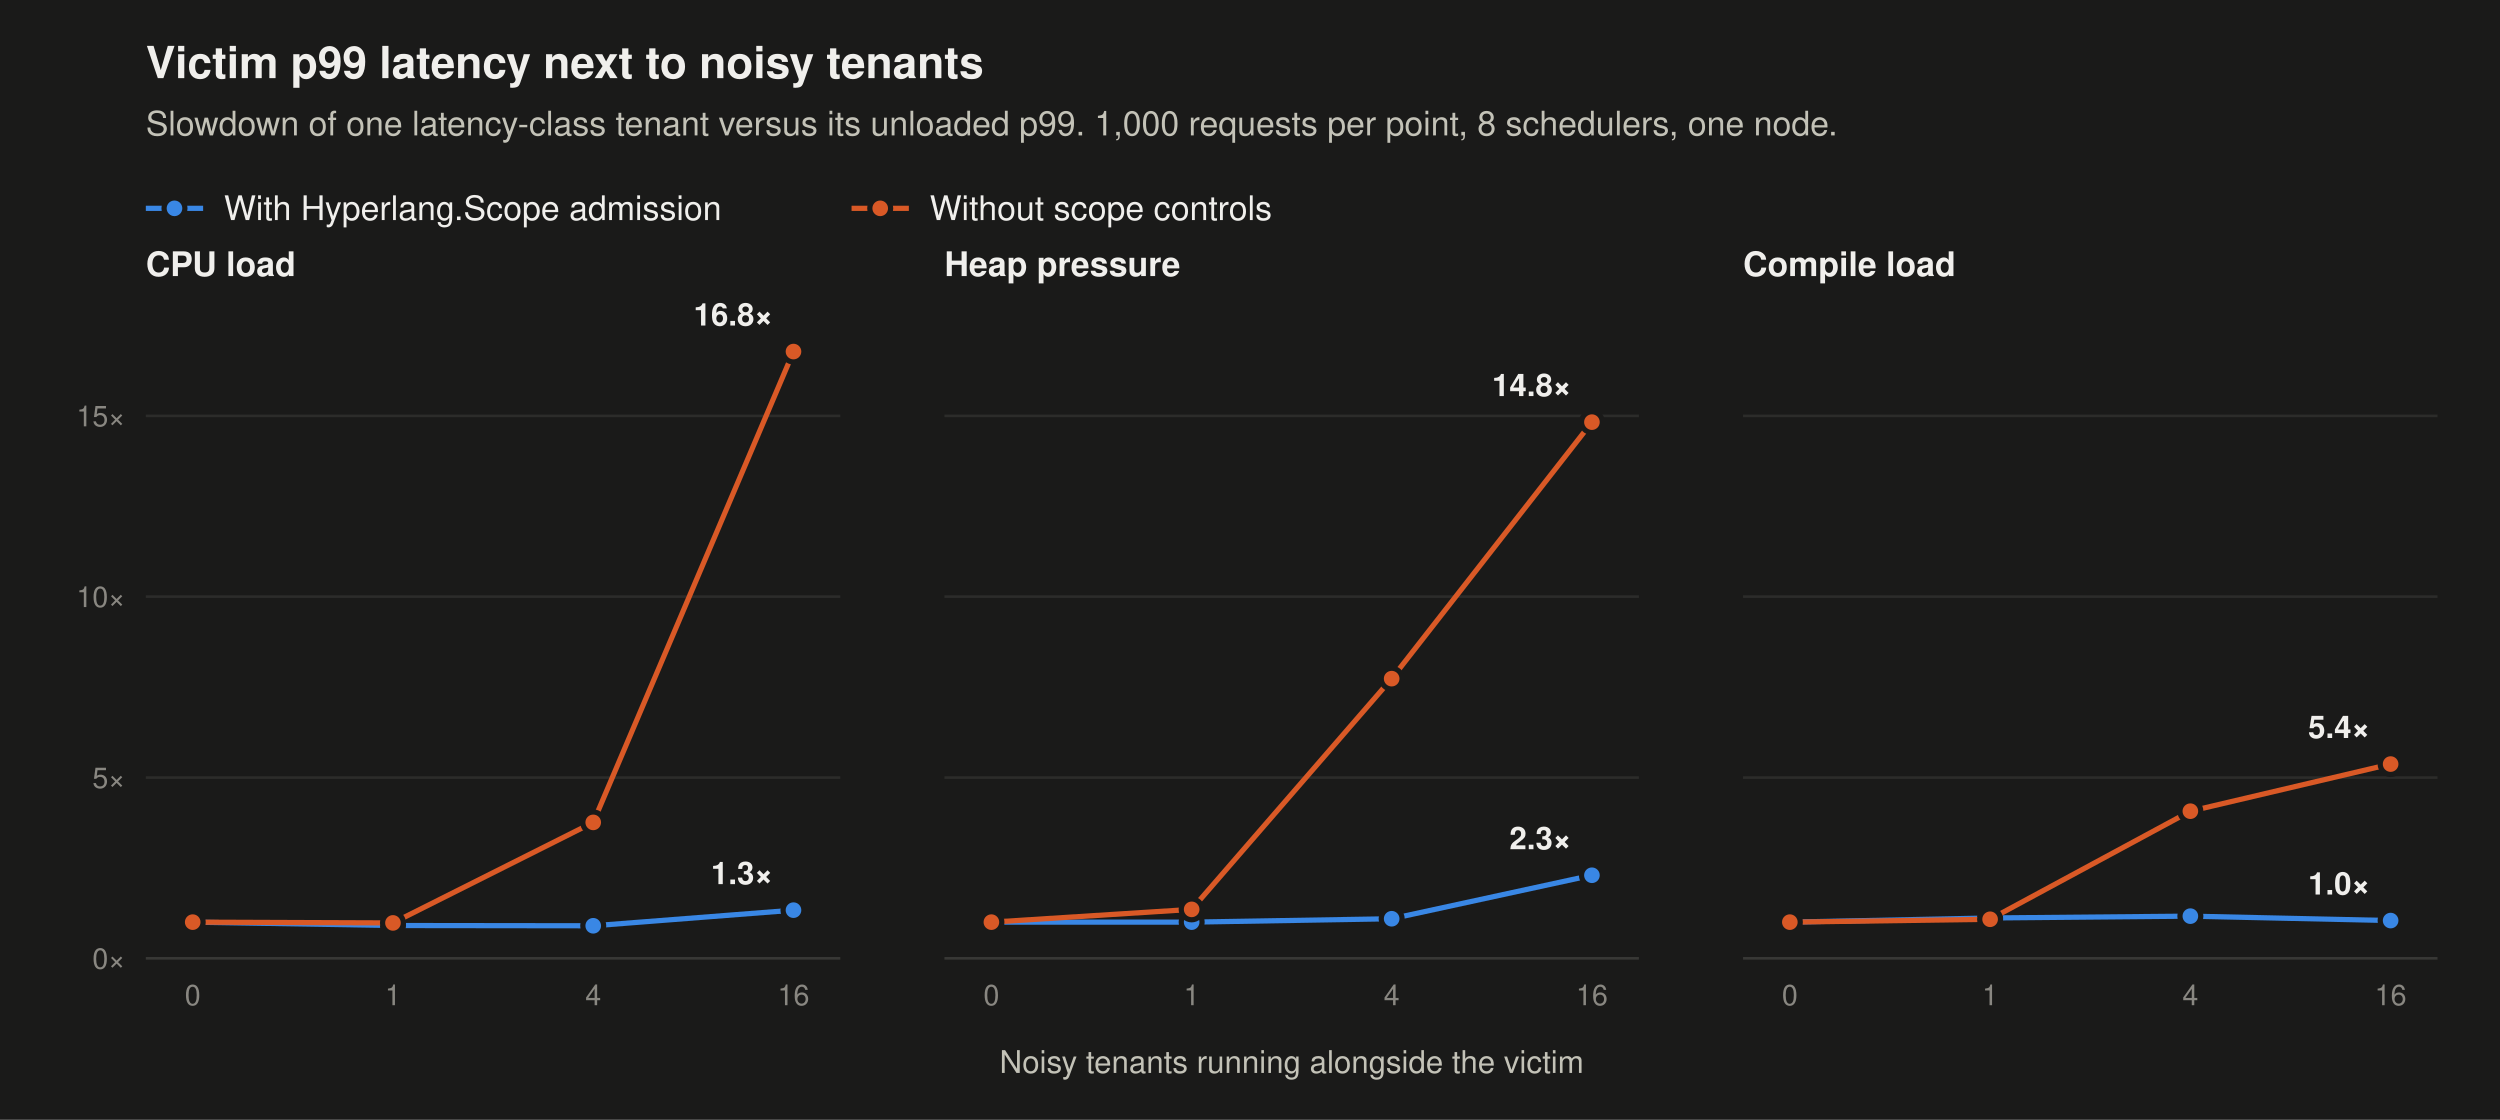
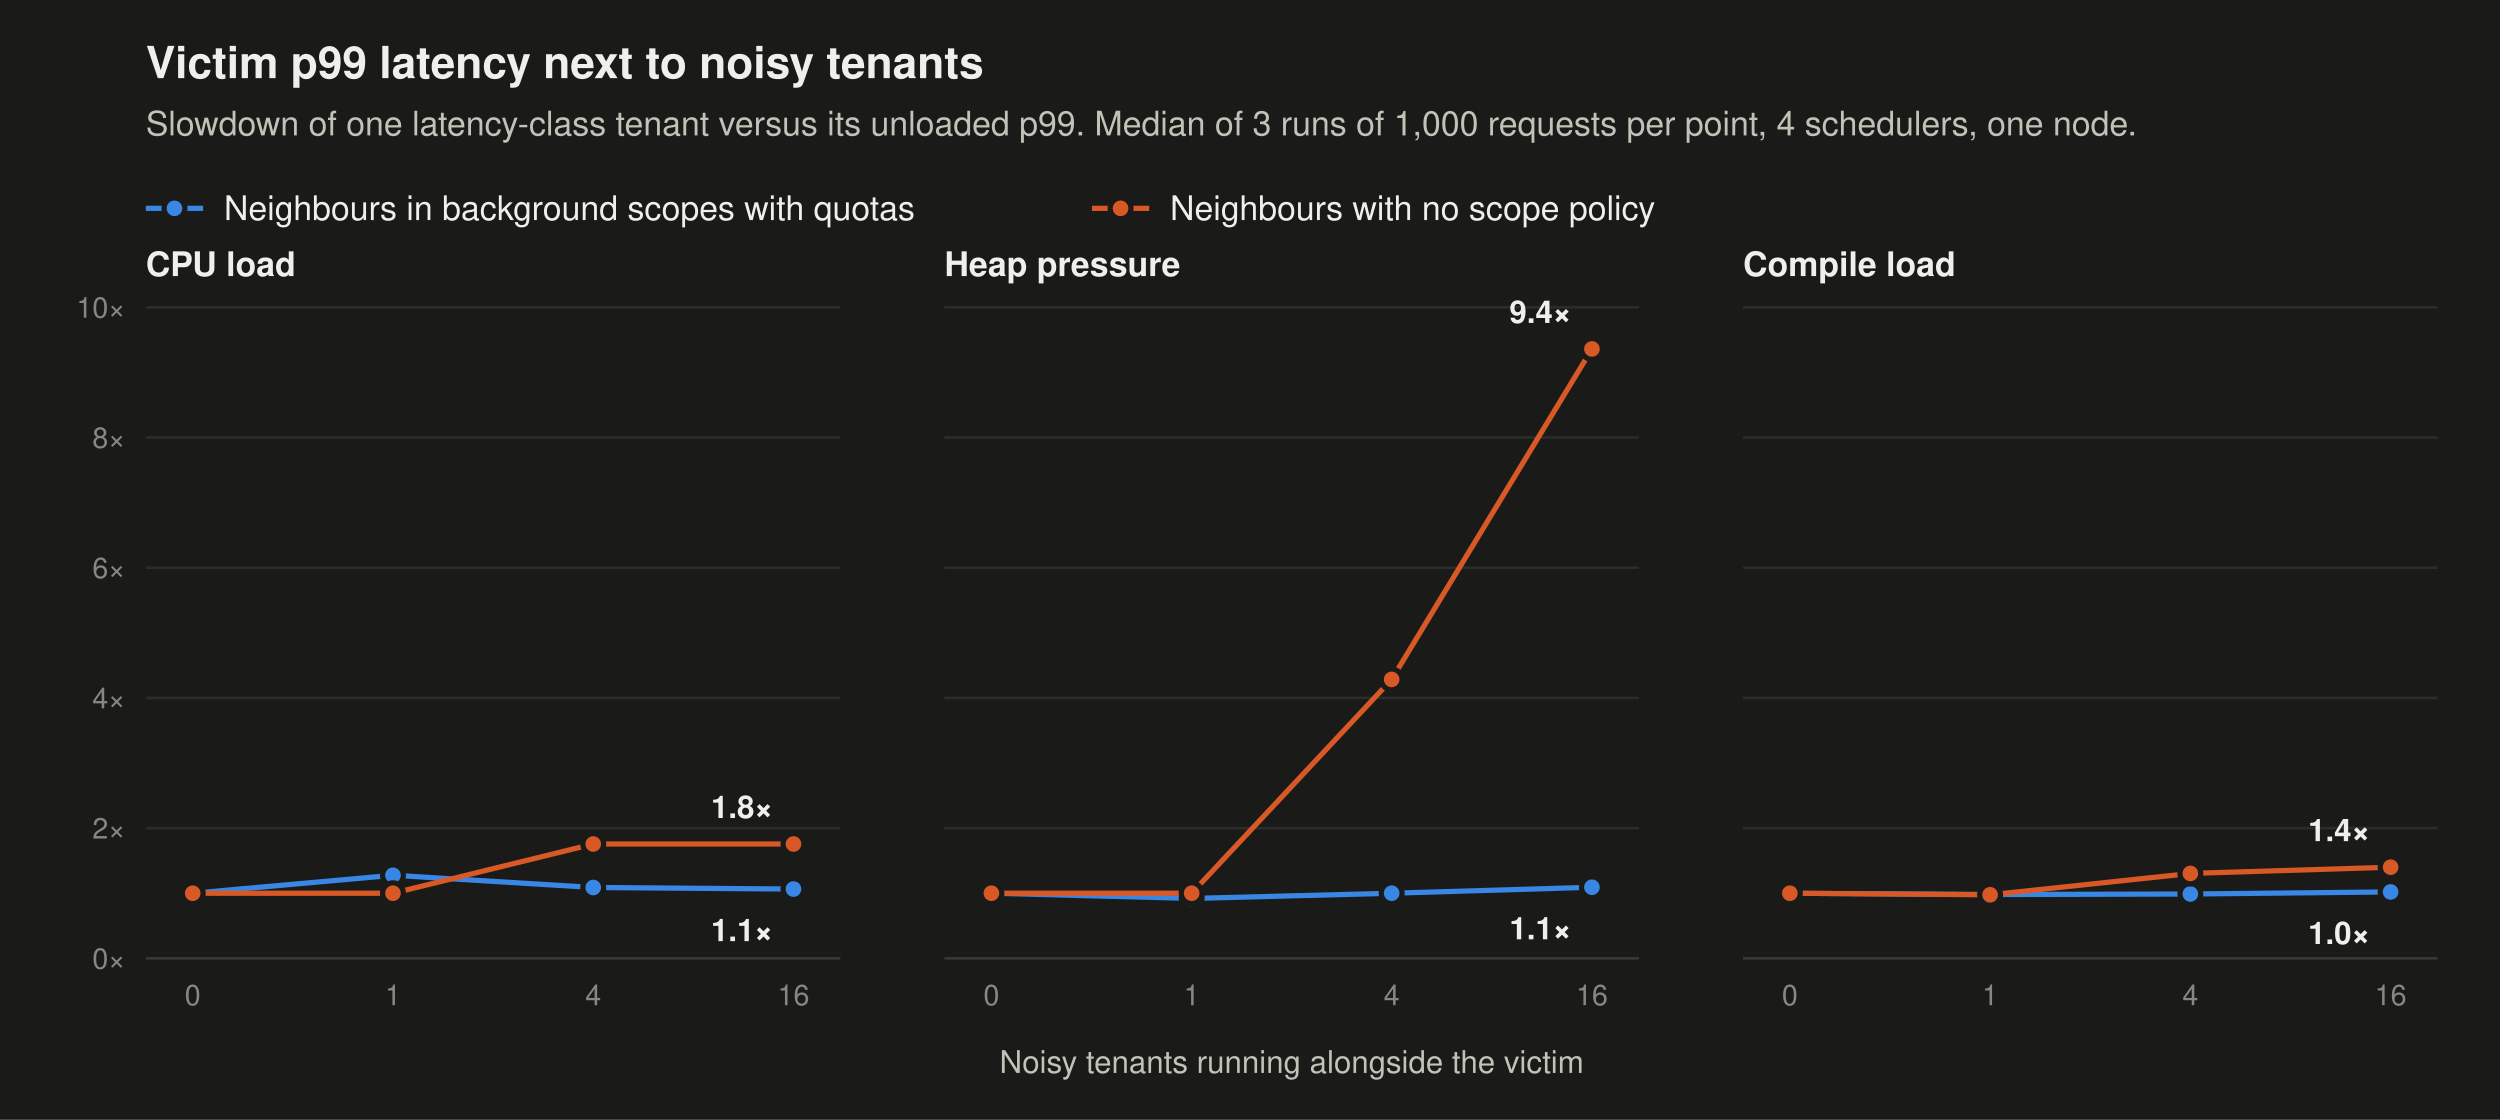
<svg xmlns="http://www.w3.org/2000/svg" width="960" height="430" viewBox="0 0 960 430" font-family="system-ui, -apple-system, 'Segoe UI', Helvetica, Arial, sans-serif" role="img" aria-labelledby="t d">
  <rect width="960" height="430" fill="#1a1a19" />
  <text x="56" y="30" font-size="17" font-weight="600" fill="#f0efec">Victim p99 latency next to noisy tenants</text>
-   <text x="56" y="52" font-size="13" fill="#c3c2b7">Slowdown of one latency-class tenant versus its unloaded p99. 1,000 requests per point, 8 schedulers, one node.</text>
+   <text x="56" y="52" font-size="13" fill="#c3c2b7">Slowdown of one latency-class tenant versus its unloaded p99. Median of 3 runs of 1,000 requests per point, 4 schedulers, one node.</text>
  <line x1="56" y1="80" x2="78" y2="80" stroke="#3987e5" stroke-width="2" />
  <circle cx="67" cy="80" r="4" fill="#3987e5" stroke="#1a1a19" stroke-width="2" />
-   <text x="86" y="84.5" font-size="13" fill="#f0efec">With Hyperlang.Scope admission</text>
-   <line x1="327.0" y1="80" x2="349.0" y2="80" stroke="#d95926" stroke-width="2" />
-   <circle cx="338.0" cy="80" r="4" fill="#d95926" stroke="#1a1a19" stroke-width="2" />
-   <text x="357.0" y="84.5" font-size="13" fill="#f0efec">Without scope controls</text>
+   <text x="86" y="84.5" font-size="13" fill="#f0efec">Neighbours in background scopes with quotas</text>
+   <line x1="419.3" y1="80" x2="441.3" y2="80" stroke="#d95926" stroke-width="2" />
+   <circle cx="430.3" cy="80" r="4" fill="#d95926" stroke="#1a1a19" stroke-width="2" />
+   <text x="449.3" y="84.5" font-size="13" fill="#f0efec">Neighbours with no scope policy</text>
  <text x="56.0" y="106" font-size="13" font-weight="600" fill="#f0efec">CPU load</text>
  <line x1="56.0" y1="368.0" x2="322.667" y2="368.0" stroke="#383835" stroke-width="1" />
  <text x="48.0" y="372.0" font-size="11" text-anchor="end" fill="#898781">0×</text>
-   <line x1="56.0" y1="298.6" x2="322.667" y2="298.6" stroke="#2c2c2a" stroke-width="1" />
-   <text x="48.0" y="302.6" font-size="11" text-anchor="end" fill="#898781">5×</text>
-   <line x1="56.0" y1="229.1" x2="322.667" y2="229.1" stroke="#2c2c2a" stroke-width="1" />
-   <text x="48.0" y="233.1" font-size="11" text-anchor="end" fill="#898781">10×</text>
-   <line x1="56.0" y1="159.7" x2="322.667" y2="159.7" stroke="#2c2c2a" stroke-width="1" />
-   <text x="48.0" y="163.7" font-size="11" text-anchor="end" fill="#898781">15×</text>
+   <line x1="56.0" y1="318.0" x2="322.667" y2="318.0" stroke="#2c2c2a" stroke-width="1" />
+   <text x="48.0" y="322.0" font-size="11" text-anchor="end" fill="#898781">2×</text>
+   <line x1="56.0" y1="268.0" x2="322.667" y2="268.0" stroke="#2c2c2a" stroke-width="1" />
+   <text x="48.0" y="272.0" font-size="11" text-anchor="end" fill="#898781">4×</text>
+   <line x1="56.0" y1="218.0" x2="322.667" y2="218.0" stroke="#2c2c2a" stroke-width="1" />
+   <text x="48.0" y="222.0" font-size="11" text-anchor="end" fill="#898781">6×</text>
+   <line x1="56.0" y1="168.0" x2="322.667" y2="168.0" stroke="#2c2c2a" stroke-width="1" />
+   <text x="48.0" y="172.0" font-size="11" text-anchor="end" fill="#898781">8×</text>
+   <line x1="56.0" y1="118.0" x2="322.667" y2="118.0" stroke="#2c2c2a" stroke-width="1" />
+   <text x="48.0" y="122.0" font-size="11" text-anchor="end" fill="#898781">10×</text>
  <text x="74.0" y="386" font-size="11" text-anchor="middle" fill="#898781">0</text>
  <text x="150.9" y="386" font-size="11" text-anchor="middle" fill="#898781">1</text>
  <text x="227.8" y="386" font-size="11" text-anchor="middle" fill="#898781">4</text>
  <text x="304.7" y="386" font-size="11" text-anchor="middle" fill="#898781">16</text>
-   <path d="M74.0,354.1 L150.9,355.4 L227.8,355.5 L304.7,349.5" fill="none" stroke="#3987e5" stroke-width="2" stroke-linejoin="round" />
-   <circle cx="74.0" cy="354.1" r="4" fill="#3987e5" stroke="#1a1a19" stroke-width="2" />
-   <circle cx="150.9" cy="355.4" r="4" fill="#3987e5" stroke="#1a1a19" stroke-width="2" />
-   <circle cx="227.8" cy="355.5" r="4" fill="#3987e5" stroke="#1a1a19" stroke-width="2" />
-   <circle cx="304.7" cy="349.5" r="4" fill="#3987e5" stroke="#1a1a19" stroke-width="2" />
-   <text x="296.7" y="339.5" font-size="12" font-weight="600" text-anchor="end" fill="#f0efec">1.3×</text>
-   <path d="M74.0,354.1 L150.9,354.4 L227.8,315.8 L304.7,135.0" fill="none" stroke="#d95926" stroke-width="2" stroke-linejoin="round" />
-   <circle cx="74.0" cy="354.1" r="4" fill="#d95926" stroke="#1a1a19" stroke-width="2" />
-   <circle cx="150.9" cy="354.4" r="4" fill="#d95926" stroke="#1a1a19" stroke-width="2" />
-   <circle cx="227.8" cy="315.8" r="4" fill="#d95926" stroke="#1a1a19" stroke-width="2" />
-   <circle cx="304.7" cy="135.0" r="4" fill="#d95926" stroke="#1a1a19" stroke-width="2" />
-   <text x="296.7" y="125.0" font-size="12" font-weight="600" text-anchor="end" fill="#f0efec">16.8×</text>
+   <path d="M74.0,343.0 L150.9,336.1 L227.8,340.8 L304.7,341.4" fill="none" stroke="#3987e5" stroke-width="2" stroke-linejoin="round" />
+   <circle cx="74.0" cy="343.0" r="4" fill="#3987e5" stroke="#1a1a19" stroke-width="2" />
+   <circle cx="150.9" cy="336.1" r="4" fill="#3987e5" stroke="#1a1a19" stroke-width="2" />
+   <circle cx="227.8" cy="340.8" r="4" fill="#3987e5" stroke="#1a1a19" stroke-width="2" />
+   <circle cx="304.7" cy="341.4" r="4" fill="#3987e5" stroke="#1a1a19" stroke-width="2" />
+   <text x="296.7" y="361.4" font-size="12" font-weight="600" text-anchor="end" fill="#f0efec">1.1×</text>
+   <path d="M74.0,343.0 L150.9,343.0 L227.8,324.1 L304.7,324.1" fill="none" stroke="#d95926" stroke-width="2" stroke-linejoin="round" />
+   <circle cx="74.0" cy="343.0" r="4" fill="#d95926" stroke="#1a1a19" stroke-width="2" />
+   <circle cx="150.9" cy="343.0" r="4" fill="#d95926" stroke="#1a1a19" stroke-width="2" />
+   <circle cx="227.8" cy="324.1" r="4" fill="#d95926" stroke="#1a1a19" stroke-width="2" />
+   <circle cx="304.7" cy="324.1" r="4" fill="#d95926" stroke="#1a1a19" stroke-width="2" />
+   <text x="296.7" y="314.1" font-size="12" font-weight="600" text-anchor="end" fill="#f0efec">1.8×</text>
  <text x="362.667" y="106" font-size="13" font-weight="600" fill="#f0efec">Heap pressure</text>
  <line x1="362.667" y1="368.0" x2="629.333" y2="368.0" stroke="#383835" stroke-width="1" />
-   <line x1="362.667" y1="298.6" x2="629.333" y2="298.6" stroke="#2c2c2a" stroke-width="1" />
-   <line x1="362.667" y1="229.1" x2="629.333" y2="229.1" stroke="#2c2c2a" stroke-width="1" />
-   <line x1="362.667" y1="159.7" x2="629.333" y2="159.7" stroke="#2c2c2a" stroke-width="1" />
+   <line x1="362.667" y1="318.0" x2="629.333" y2="318.0" stroke="#2c2c2a" stroke-width="1" />
+   <line x1="362.667" y1="268.0" x2="629.333" y2="268.0" stroke="#2c2c2a" stroke-width="1" />
+   <line x1="362.667" y1="218.0" x2="629.333" y2="218.0" stroke="#2c2c2a" stroke-width="1" />
+   <line x1="362.667" y1="168.0" x2="629.333" y2="168.0" stroke="#2c2c2a" stroke-width="1" />
+   <line x1="362.667" y1="118.0" x2="629.333" y2="118.0" stroke="#2c2c2a" stroke-width="1" />
  <text x="380.7" y="386" font-size="11" text-anchor="middle" fill="#898781">0</text>
  <text x="457.6" y="386" font-size="11" text-anchor="middle" fill="#898781">1</text>
  <text x="534.4" y="386" font-size="11" text-anchor="middle" fill="#898781">4</text>
  <text x="611.3" y="386" font-size="11" text-anchor="middle" fill="#898781">16</text>
-   <path d="M380.7,354.1 L457.6,354.1 L534.4,352.8 L611.3,336.1" fill="none" stroke="#3987e5" stroke-width="2" stroke-linejoin="round" />
-   <circle cx="380.7" cy="354.1" r="4" fill="#3987e5" stroke="#1a1a19" stroke-width="2" />
-   <circle cx="457.6" cy="354.1" r="4" fill="#3987e5" stroke="#1a1a19" stroke-width="2" />
-   <circle cx="534.4" cy="352.8" r="4" fill="#3987e5" stroke="#1a1a19" stroke-width="2" />
-   <circle cx="611.3" cy="336.1" r="4" fill="#3987e5" stroke="#1a1a19" stroke-width="2" />
-   <text x="603.3" y="326.1" font-size="12" font-weight="600" text-anchor="end" fill="#f0efec">2.3×</text>
-   <path d="M380.7,354.1 L457.6,349.2 L534.4,260.6 L611.3,162.1" fill="none" stroke="#d95926" stroke-width="2" stroke-linejoin="round" />
-   <circle cx="380.7" cy="354.1" r="4" fill="#d95926" stroke="#1a1a19" stroke-width="2" />
-   <circle cx="457.6" cy="349.2" r="4" fill="#d95926" stroke="#1a1a19" stroke-width="2" />
-   <circle cx="534.4" cy="260.6" r="4" fill="#d95926" stroke="#1a1a19" stroke-width="2" />
-   <circle cx="611.3" cy="162.1" r="4" fill="#d95926" stroke="#1a1a19" stroke-width="2" />
-   <text x="603.3" y="152.1" font-size="12" font-weight="600" text-anchor="end" fill="#f0efec">14.8×</text>
+   <path d="M380.7,343.0 L457.6,345.0 L534.4,343.0 L611.3,340.7" fill="none" stroke="#3987e5" stroke-width="2" stroke-linejoin="round" />
+   <circle cx="380.7" cy="343.0" r="4" fill="#3987e5" stroke="#1a1a19" stroke-width="2" />
+   <circle cx="457.6" cy="345.0" r="4" fill="#3987e5" stroke="#1a1a19" stroke-width="2" />
+   <circle cx="534.4" cy="343.0" r="4" fill="#3987e5" stroke="#1a1a19" stroke-width="2" />
+   <circle cx="611.3" cy="340.7" r="4" fill="#3987e5" stroke="#1a1a19" stroke-width="2" />
+   <text x="603.3" y="360.7" font-size="12" font-weight="600" text-anchor="end" fill="#f0efec">1.1×</text>
+   <path d="M380.7,343.0 L457.6,343.0 L534.4,260.9 L611.3,134.0" fill="none" stroke="#d95926" stroke-width="2" stroke-linejoin="round" />
+   <circle cx="380.7" cy="343.0" r="4" fill="#d95926" stroke="#1a1a19" stroke-width="2" />
+   <circle cx="457.6" cy="343.0" r="4" fill="#d95926" stroke="#1a1a19" stroke-width="2" />
+   <circle cx="534.4" cy="260.9" r="4" fill="#d95926" stroke="#1a1a19" stroke-width="2" />
+   <circle cx="611.3" cy="134.0" r="4" fill="#d95926" stroke="#1a1a19" stroke-width="2" />
+   <text x="603.3" y="124.0" font-size="12" font-weight="600" text-anchor="end" fill="#f0efec">9.4×</text>
  <text x="669.333" y="106" font-size="13" font-weight="600" fill="#f0efec">Compile load</text>
  <line x1="669.333" y1="368.0" x2="936.0" y2="368.0" stroke="#383835" stroke-width="1" />
-   <line x1="669.333" y1="298.6" x2="936.0" y2="298.6" stroke="#2c2c2a" stroke-width="1" />
-   <line x1="669.333" y1="229.1" x2="936.0" y2="229.1" stroke="#2c2c2a" stroke-width="1" />
-   <line x1="669.333" y1="159.7" x2="936.0" y2="159.7" stroke="#2c2c2a" stroke-width="1" />
+   <line x1="669.333" y1="318.0" x2="936.0" y2="318.0" stroke="#2c2c2a" stroke-width="1" />
+   <line x1="669.333" y1="268.0" x2="936.0" y2="268.0" stroke="#2c2c2a" stroke-width="1" />
+   <line x1="669.333" y1="218.0" x2="936.0" y2="218.0" stroke="#2c2c2a" stroke-width="1" />
+   <line x1="669.333" y1="168.0" x2="936.0" y2="168.0" stroke="#2c2c2a" stroke-width="1" />
+   <line x1="669.333" y1="118.0" x2="936.0" y2="118.0" stroke="#2c2c2a" stroke-width="1" />
  <text x="687.3" y="386" font-size="11" text-anchor="middle" fill="#898781">0</text>
  <text x="764.2" y="386" font-size="11" text-anchor="middle" fill="#898781">1</text>
  <text x="841.1" y="386" font-size="11" text-anchor="middle" fill="#898781">4</text>
  <text x="918.0" y="386" font-size="11" text-anchor="middle" fill="#898781">16</text>
-   <path d="M687.3,354.1 L764.2,352.5 L841.1,351.8 L918.0,353.5" fill="none" stroke="#3987e5" stroke-width="2" stroke-linejoin="round" />
-   <circle cx="687.3" cy="354.1" r="4" fill="#3987e5" stroke="#1a1a19" stroke-width="2" />
-   <circle cx="764.2" cy="352.5" r="4" fill="#3987e5" stroke="#1a1a19" stroke-width="2" />
-   <circle cx="841.1" cy="351.8" r="4" fill="#3987e5" stroke="#1a1a19" stroke-width="2" />
-   <circle cx="918.0" cy="353.5" r="4" fill="#3987e5" stroke="#1a1a19" stroke-width="2" />
-   <text x="910.0" y="343.5" font-size="12" font-weight="600" text-anchor="end" fill="#f0efec">1.0×</text>
-   <path d="M687.3,354.1 L764.2,353.0 L841.1,311.5 L918.0,293.4" fill="none" stroke="#d95926" stroke-width="2" stroke-linejoin="round" />
-   <circle cx="687.3" cy="354.1" r="4" fill="#d95926" stroke="#1a1a19" stroke-width="2" />
-   <circle cx="764.2" cy="353.0" r="4" fill="#d95926" stroke="#1a1a19" stroke-width="2" />
-   <circle cx="841.1" cy="311.5" r="4" fill="#d95926" stroke="#1a1a19" stroke-width="2" />
-   <circle cx="918.0" cy="293.4" r="4" fill="#d95926" stroke="#1a1a19" stroke-width="2" />
-   <text x="910.0" y="283.4" font-size="12" font-weight="600" text-anchor="end" fill="#f0efec">5.4×</text>
+   <path d="M687.3,343.0 L764.2,343.5 L841.1,343.3 L918.0,342.5" fill="none" stroke="#3987e5" stroke-width="2" stroke-linejoin="round" />
+   <circle cx="687.3" cy="343.0" r="4" fill="#3987e5" stroke="#1a1a19" stroke-width="2" />
+   <circle cx="764.2" cy="343.5" r="4" fill="#3987e5" stroke="#1a1a19" stroke-width="2" />
+   <circle cx="841.1" cy="343.3" r="4" fill="#3987e5" stroke="#1a1a19" stroke-width="2" />
+   <circle cx="918.0" cy="342.5" r="4" fill="#3987e5" stroke="#1a1a19" stroke-width="2" />
+   <text x="910.0" y="362.5" font-size="12" font-weight="600" text-anchor="end" fill="#f0efec">1.0×</text>
+   <path d="M687.3,343.0 L764.2,343.6 L841.1,335.4 L918.0,333.0" fill="none" stroke="#d95926" stroke-width="2" stroke-linejoin="round" />
+   <circle cx="687.3" cy="343.0" r="4" fill="#d95926" stroke="#1a1a19" stroke-width="2" />
+   <circle cx="764.2" cy="343.6" r="4" fill="#d95926" stroke="#1a1a19" stroke-width="2" />
+   <circle cx="841.1" cy="335.4" r="4" fill="#d95926" stroke="#1a1a19" stroke-width="2" />
+   <circle cx="918.0" cy="333.0" r="4" fill="#d95926" stroke="#1a1a19" stroke-width="2" />
+   <text x="910.0" y="323.0" font-size="12" font-weight="600" text-anchor="end" fill="#f0efec">1.4×</text>
  <text x="496" y="412" font-size="12" text-anchor="middle" fill="#c3c2b7">Noisy tenants running alongside the victim</text>
</svg>
